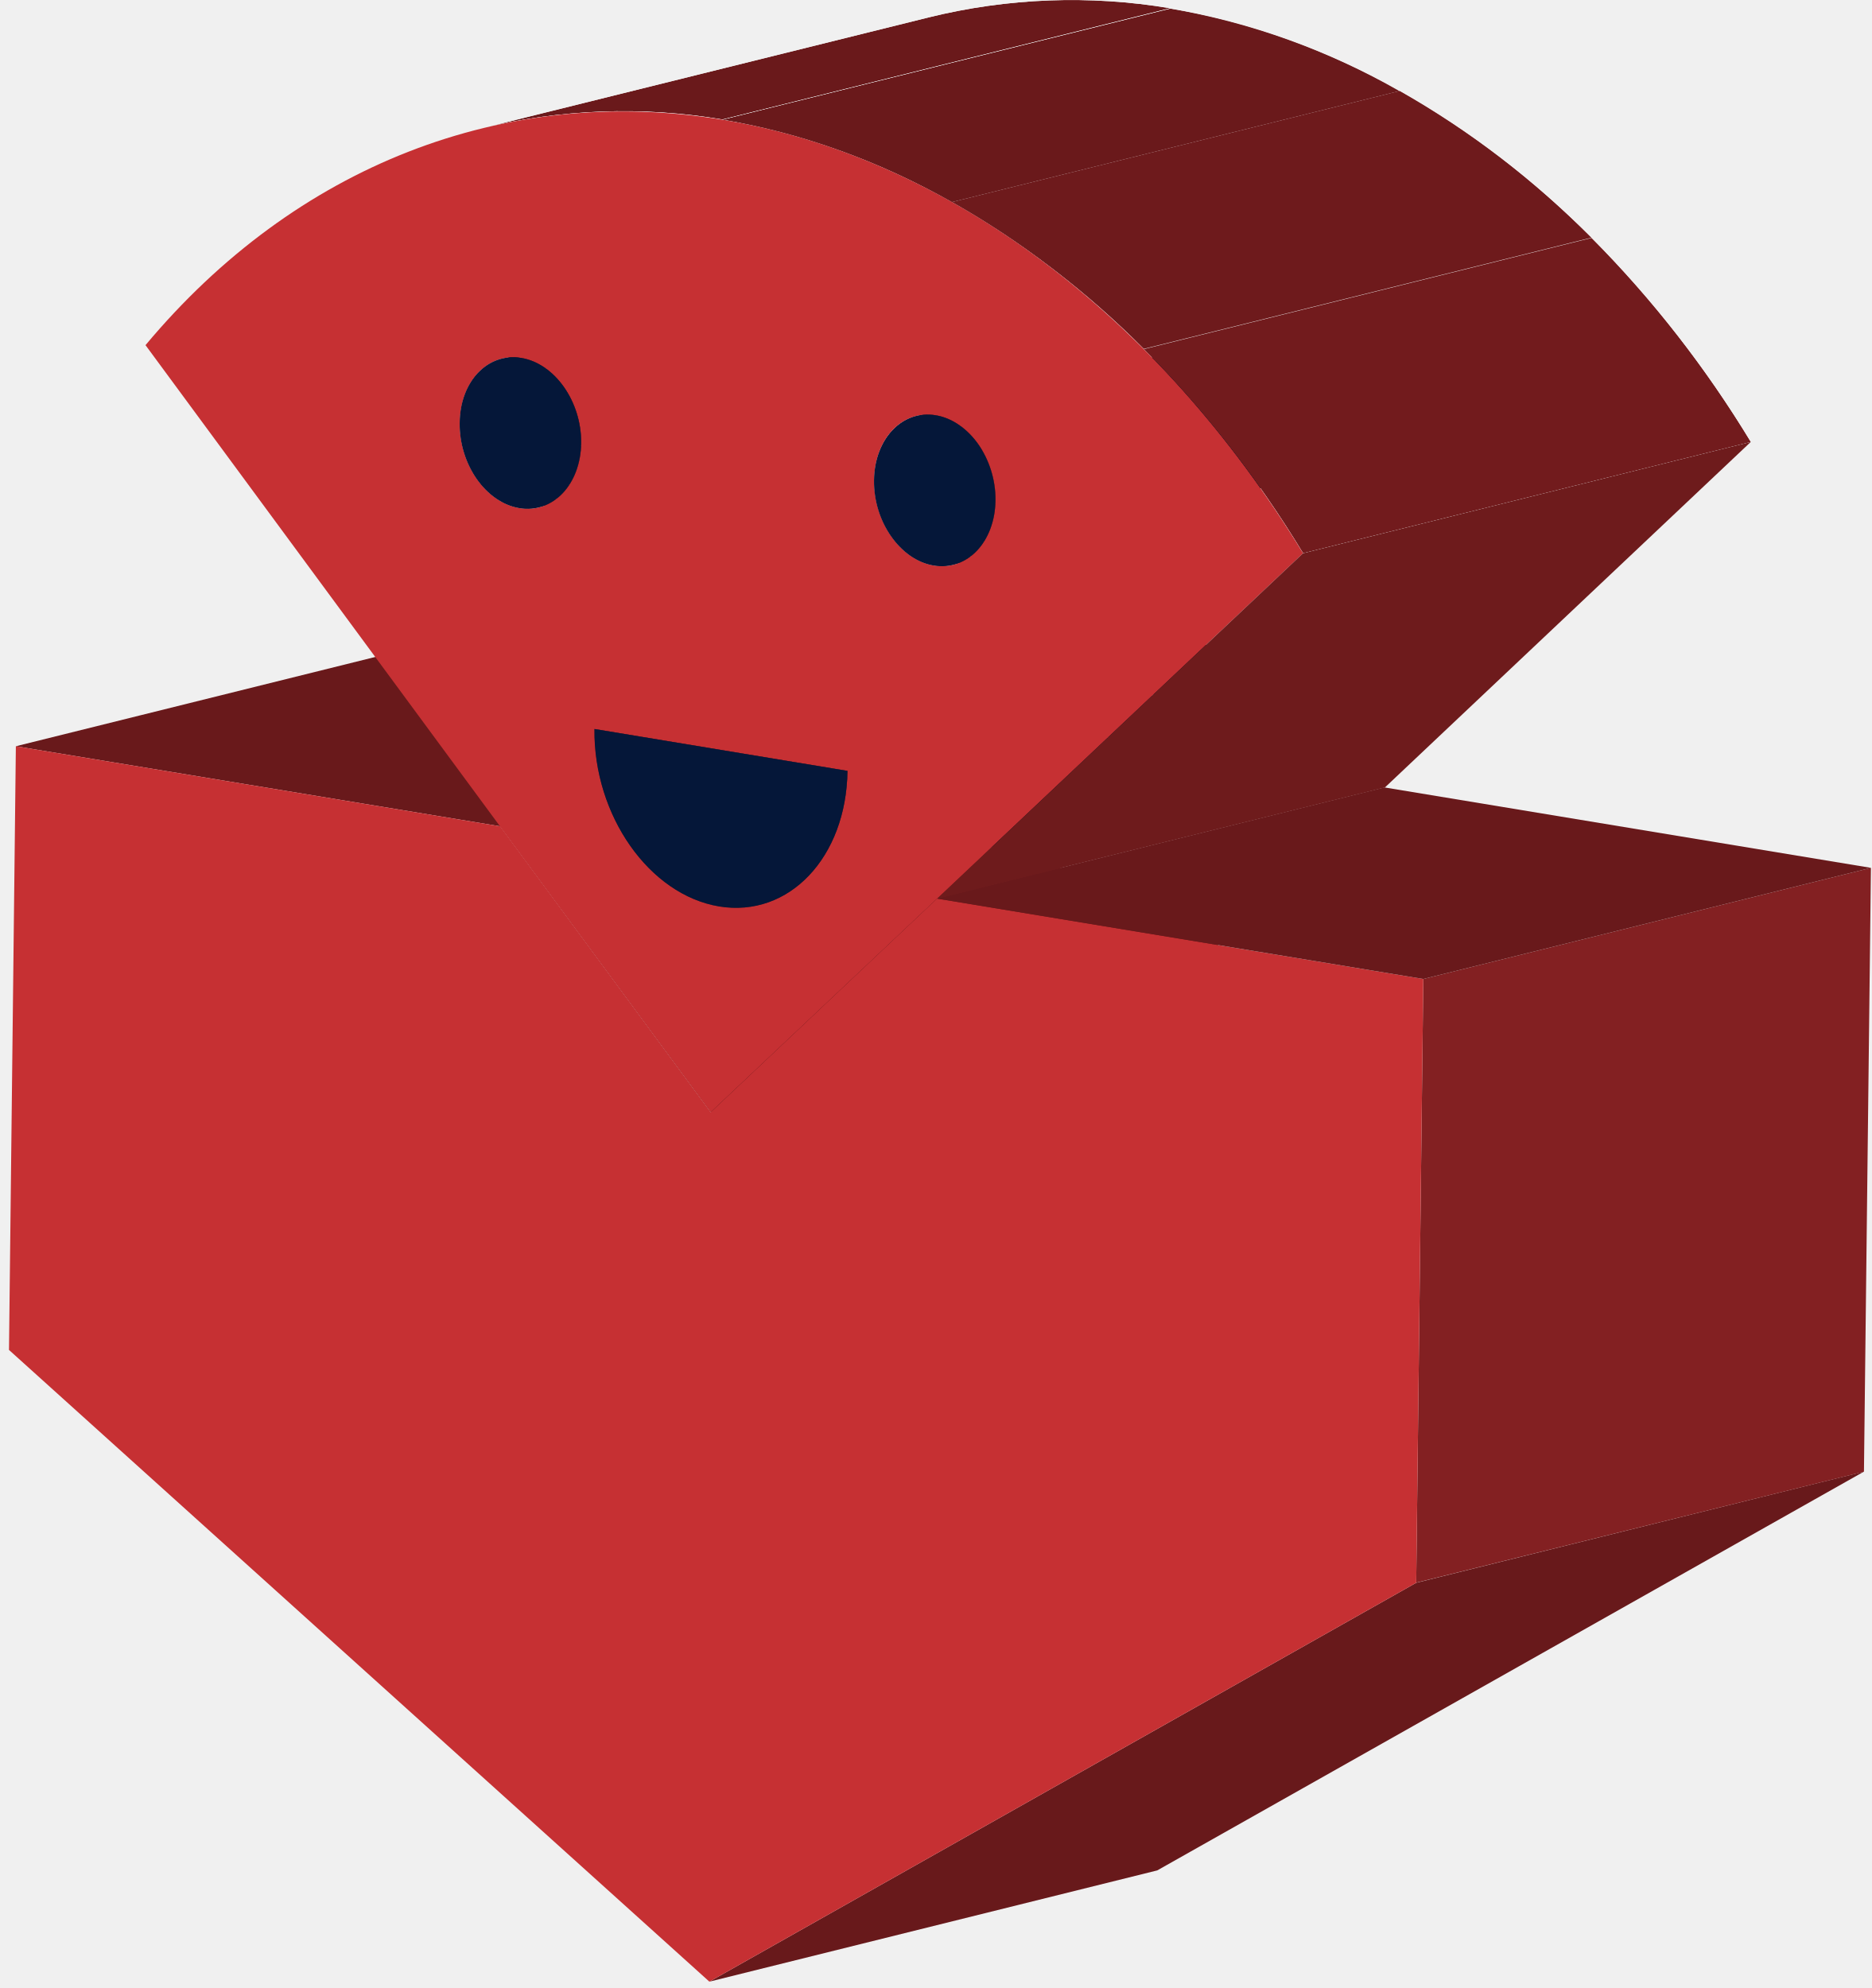
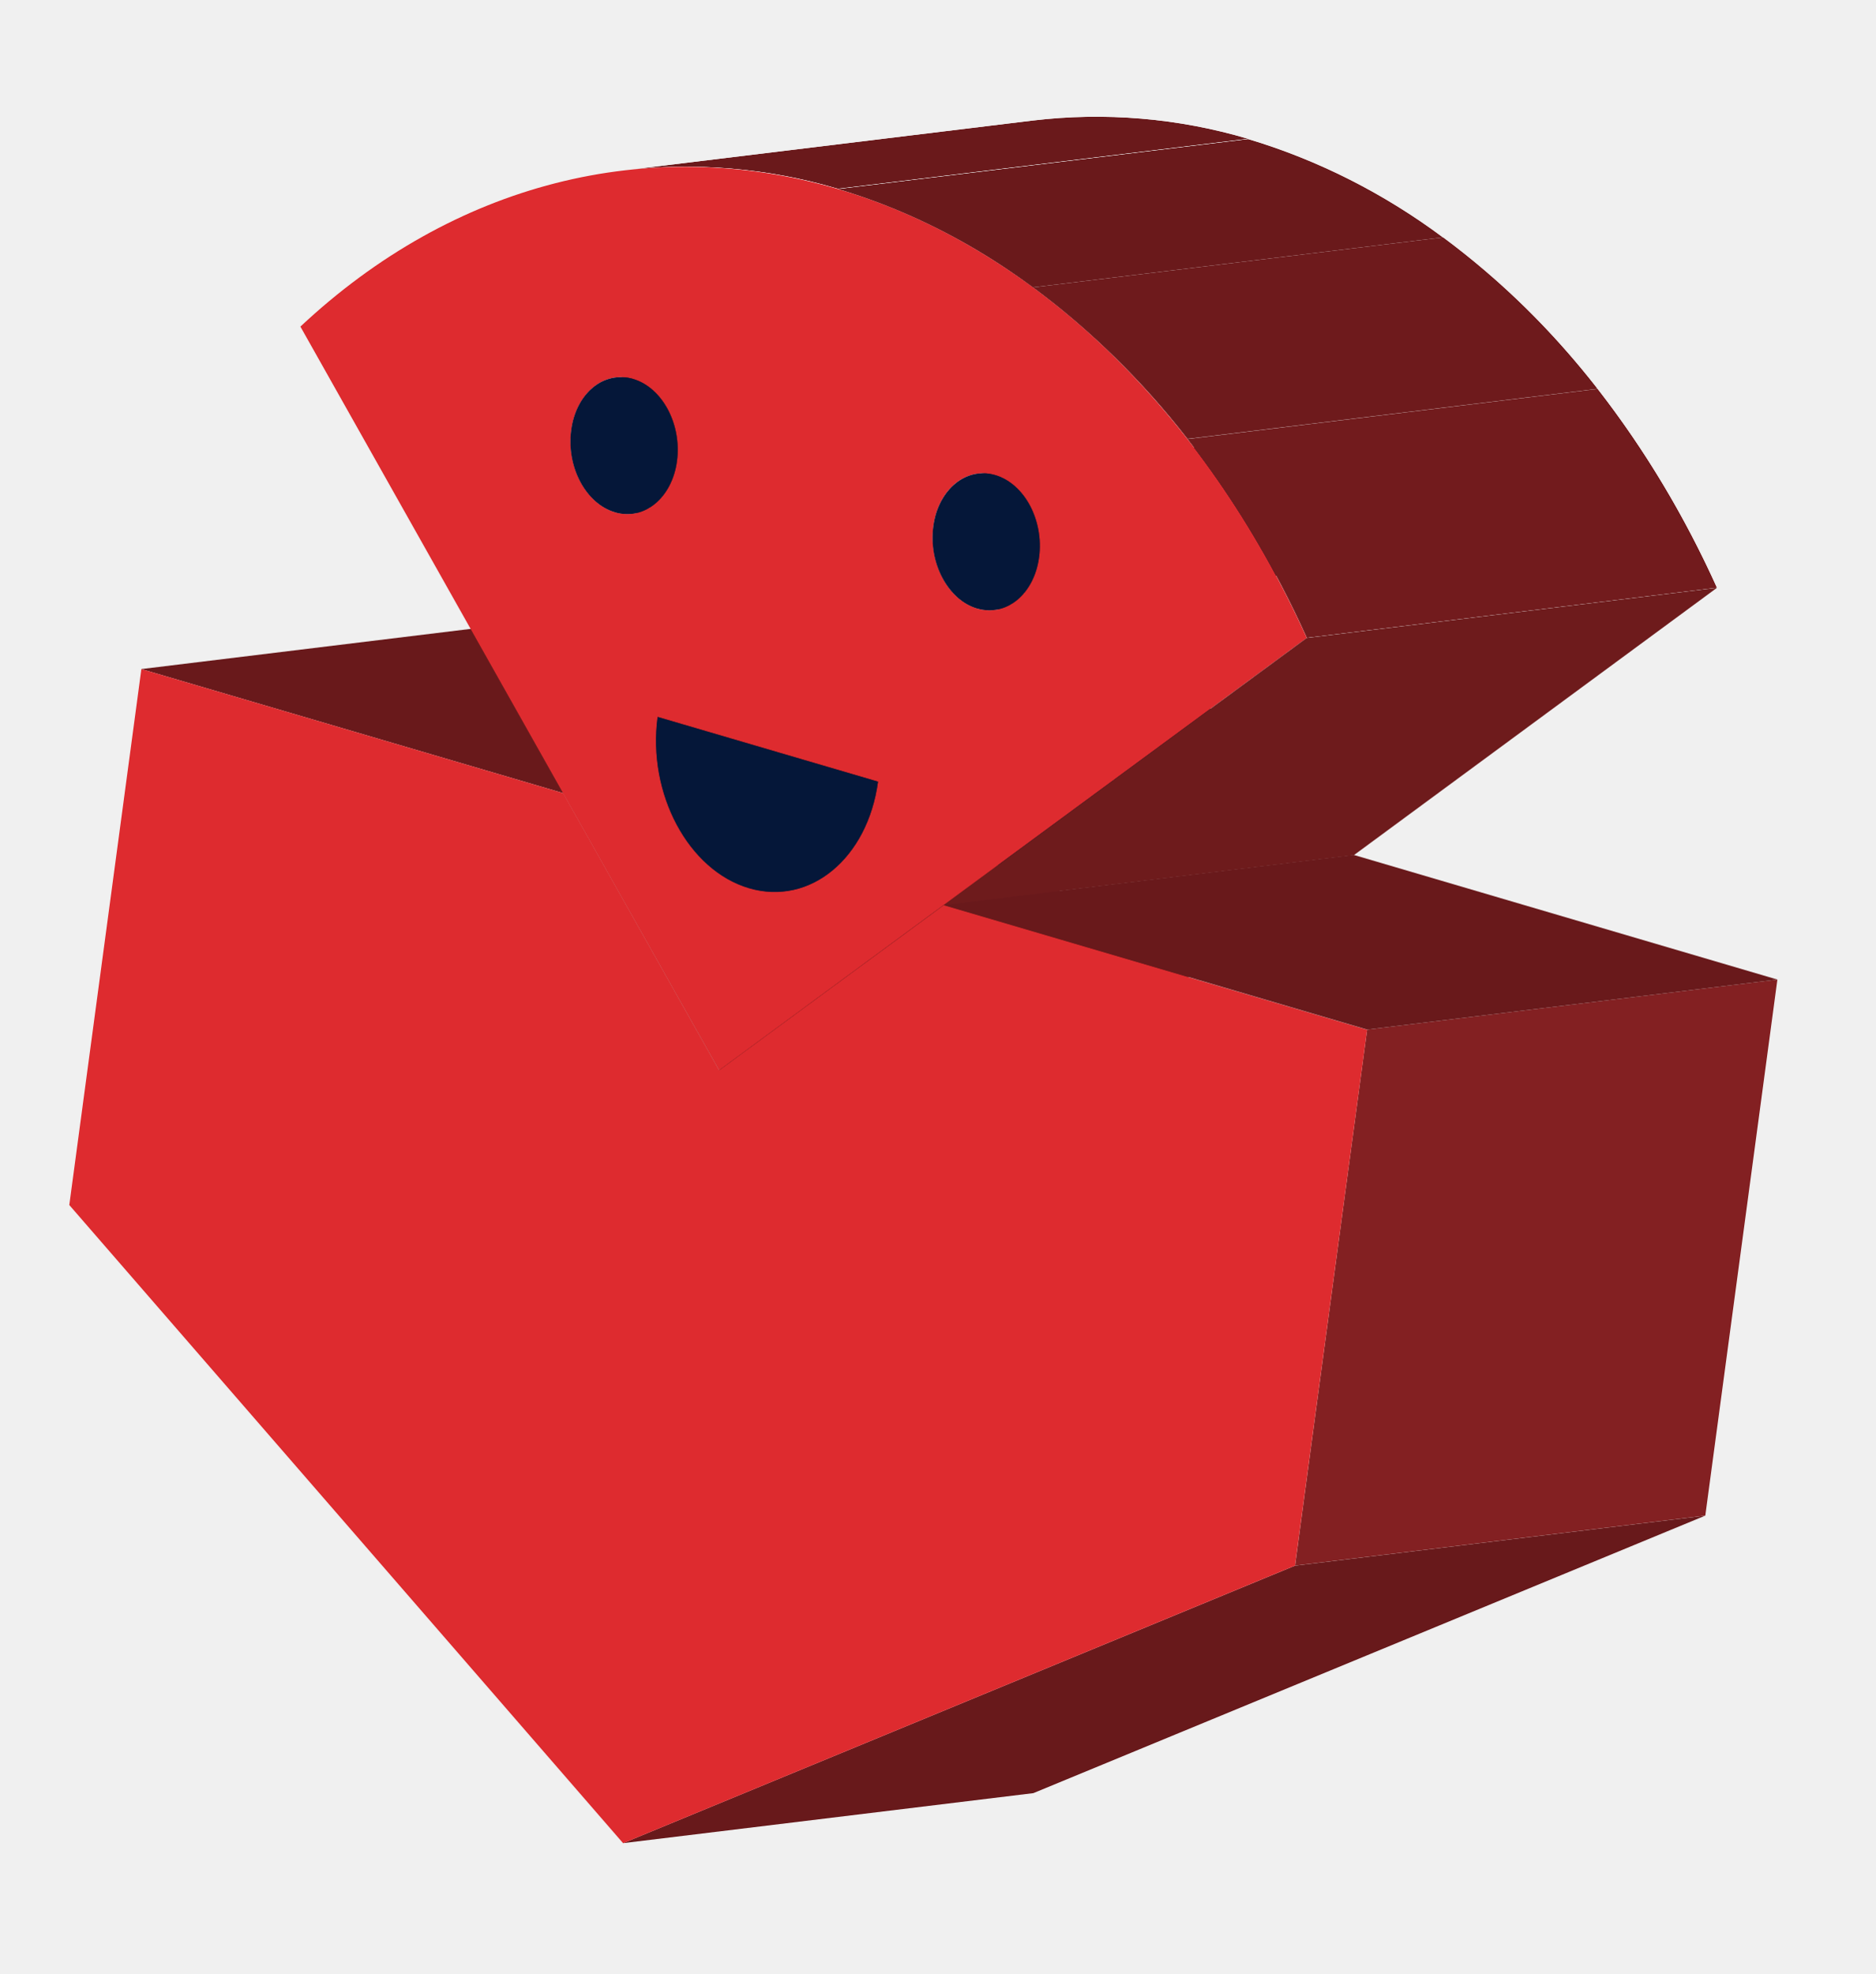
- <svg xmlns="http://www.w3.org/2000/svg" fill="none" viewBox="0 0 177 188">
-   <path fill="#69191B" d="m1.5 70.57 42.35-10.52 45.79 7.58L47.3 78.14 1.5 70.57Z" />
-   <mask id="a" width="45" height="12" x="49" y="37" maskUnits="userSpaceOnUse" style="mask-type:luminance">
-     <path fill="#fff" d="M91.47 37.53c.6.1 1.23.09 1.83-.06L50.95 47.98c-.6.15-1.22.18-1.83.07 12.71-3.15 29.28-10 42.35-10.52Z" />
+ <svg xmlns="http://www.w3.org/2000/svg" fill="none" viewBox="0 0 288 303">
+   <path fill="#69191B" d="m21.7 102.74 63.02-7.69 64.76 19.06-62.99 7.68-64.78-19.05Z" />
+   <mask id="a" width="67" height="9" x="94" y="70" maskUnits="userSpaceOnUse" style="mask-type:luminance">
+     <path fill="#fff" d="M157.46 70.99a6.3 6.3 0 0 0 2.65.23l-63 7.68c-.9.1-1.8.03-2.66-.23 18.9-2.3 44.05-9.24 63-7.68Z" />
  </mask>
  <g mask="url(#a)">
-     <path fill="#6A191B" d="m49.12 48.05 42.35-10.52c.6.1 1.23.09 1.83-.06L50.96 47.98c-.6.15-1.23.18-1.84.07Z" />
+     <path fill="#6A191B" d="m94.45 78.68 63-7.69a6.3 6.3 0 0 0 2.66.24l-63 7.67c-.89.11-1.8.04-2.66-.22Z" />
  </g>
-   <mask id="b" width="49" height="26" x="43" y="23" maskUnits="userSpaceOnUse" style="mask-type:luminance">
-     <path fill="#fff" d="M85.8 29.48c0 3.92 2.5 7.53 5.67 8.05L49.12 48.05c-3.16-.53-5.7-4.13-5.65-8.05 0-3.13 1.73-5.52 3.99-6.07L89.8 23.4c-2.28.55-3.95 2.94-4 6.07Z" />
+   <mask id="b" width="71" height="29" x="87" y="50" maskUnits="userSpaceOnUse" style="mask-type:luminance">
+     <path fill="#fff" d="M150.71 58.36c-.7 5.66 2.26 11.3 6.75 12.62l-63 7.69c-4.48-1.33-7.5-6.97-6.74-12.63.55-4.52 3.48-7.65 6.83-8.06l63-7.67c-3.4.38-6.22 3.54-6.84 8.05Z" />
  </mask>
  <g mask="url(#b)">
-     <path fill="#6A191B" d="M47.46 33.95 89.8 23.43a4.6 4.6 0 0 0-2.25 1.34L45.2 35.3a4.7 4.7 0 0 1 2.26-1.34Z" />
-     <path fill="#6E1A1C" d="m45.2 35.26 42.35-10.52c-.4.42-.73.9-.98 1.42L44.22 36.68c.26-.52.59-1 .98-1.42Z" />
-     <path fill="#721B1D" d="m44.22 36.68 42.35-10.52c-.29.59-.5 1.21-.62 1.86L43.61 38.53a7.4 7.4 0 0 1 .61-1.85Z" />
-     <path fill="#761C1E" d="m43.6 38.53 42.35-10.51a8.84 8.84 0 0 0 1.1 6.18L44.73 44.7a9.21 9.21 0 0 1-1.11-6.18Z" />
-     <path fill="#721B1D" d="M44.72 44.71 87.06 34.2c.34.59.76 1.13 1.24 1.62L45.96 46.33a7.72 7.72 0 0 1-1.24-1.62Z" />
-     <path fill="#6E1A1C" d="M45.96 46.33 88.3 35.82c.43.43.9.8 1.43 1.1L47.4 47.41c-.53-.29-1-.66-1.43-1.09Z" />
-     <path fill="#6A191B" d="M47.39 47.43 89.73 36.9c.54.3 1.13.52 1.74.62L49.12 48.05c-.6-.1-1.2-.31-1.73-.62Z" />
+     <path fill="#6A191B" d="m94.55 58 63-7.68c-1.29.16-2.5.7-3.49 1.54l-63 7.67c1-.83 2.2-1.37 3.49-1.54Z" />
+     <path fill="#6E1A1C" d="m91.07 59.48 63-7.67a8.47 8.47 0 0 0-1.67 1.87l-63 7.68a8.71 8.71 0 0 1 1.67-1.88Z" />
+     <path fill="#721B1D" d="m89.4 61.35 63-7.67c-.52.8-.93 1.66-1.21 2.57l-63 7.67c.28-.9.7-1.77 1.2-2.57Z" />
+     <path fill="#761C1E" d="m88.18 63.93 63-7.67a12.88 12.88 0 0 0 .5 9.12l-63 7.68a13.4 13.4 0 0 1-.5-9.13Z" />
+     <path fill="#721B1D" d="m88.69 73.05 62.99-7.67c.4.91.9 1.77 1.51 2.56l-63 7.67a11.22 11.22 0 0 1-1.5-2.56Z" />
+     <path fill="#6E1A1C" d="m90.2 75.61 63-7.67c.53.7 1.16 1.3 1.87 1.83l-63 7.67a9.6 9.6 0 0 1-1.88-1.83Z" />
+     <path fill="#6A191B" d="m92.06 77.44 63-7.68c.73.54 1.54.95 2.4 1.2l-63 7.69a7.67 7.67 0 0 1-2.4-1.2Z" />
  </g>
-   <mask id="c" width="45" height="11" x="47" y="23" maskUnits="userSpaceOnUse" style="mask-type:luminance">
-     <path fill="#fff" d="M47.46 33.95 89.8 23.43c.6-.15 1.22-.17 1.83-.07L49.3 33.9c-.61-.11-1.23-.09-1.83.06Z" />
+   <mask id="c" width="67" height="9" x="94" y="50" maskUnits="userSpaceOnUse" style="mask-type:luminance">
+     <path fill="#fff" d="m94.55 58 63-7.68c.9-.11 1.8-.04 2.66.22l-63 7.69a6.48 6.48 0 0 0-2.66-.24Z" />
  </mask>
  <g mask="url(#c)">
-     <path fill="#030C1E" d="M47.46 33.95 89.8 23.43c.6-.15 1.22-.17 1.83-.07L49.3 33.9c-.61-.11-1.23-.09-1.83.06Z" />
+     <path fill="#030C1E" d="m94.55 58 63-7.68c.9-.11 1.8-.04 2.66.22l-63 7.69a6.48 6.48 0 0 0-2.66-.24Z" />
  </g>
-   <path fill="#7E1E20" d="m47.3 78.14 42.34-10.51 19.92 27.03-42.35 10.52-19.9-27.04Z" />
-   <mask id="d" width="49" height="25" x="49" y="23" maskUnits="userSpaceOnUse" style="mask-type:luminance">
-     <path fill="#fff" d="M93.3 37.47 50.96 47.98c2.28-.56 3.95-2.95 3.99-6.07 0-3.91-2.5-7.52-5.66-8.04l42.34-10.53c3.18.53 5.7 4.14 5.66 8.06-.04 3.11-1.7 5.5-4 6.07Z" />
+   <path fill="#7E1E20" d="m86.49 121.77 63-7.68 23.96 42.57-63 7.67-23.96-42.56Z" />
+   <mask id="d" width="71" height="29" x="97" y="50" maskUnits="userSpaceOnUse" style="mask-type:luminance">
+     <path fill="#fff" d="m160.11 71.19-63 7.67c3.4-.4 6.24-3.55 6.84-8.05.7-5.66-2.26-11.3-6.74-12.62l63-7.69c4.49 1.33 7.5 6.98 6.75 12.63-.62 4.49-3.45 7.65-6.85 8.06Z" />
  </mask>
  <g mask="url(#d)">
-     <path fill="#030C1E" d="m49.29 33.85 42.34-10.52c.61.1 1.2.31 1.74.62L51.03 34.47a5.3 5.3 0 0 0-1.74-.62" />
-     <path fill="#030D1F" d="m51.03 34.47 42.34-10.52c.52.3 1 .66 1.43 1.1l-42.34 10.5c-.43-.42-.9-.78-1.43-1.08Z" />
-     <path fill="#030D20" d="M52.46 35.56 94.8 25.04c.48.49.9 1.03 1.25 1.63L53.7 37.19a8.33 8.33 0 0 0-1.24-1.63Z" />
-     <path fill="#030E22" d="m53.7 37.19 42.34-10.52a9.21 9.21 0 0 1 1.1 6.18L54.8 43.36a9.15 9.15 0 0 0-1.1-6.17Z" />
-     <path fill="#030D20" d="m54.8 43.36 42.35-10.51a7.4 7.4 0 0 1-.62 1.85L54.2 45.22c.3-.59.5-1.21.61-1.86Z" />
-     <path fill="#030D1F" d="M54.2 45.22 96.52 34.7c-.26.52-.59 1-.98 1.42L53.2 46.64c.4-.42.74-.9 1-1.42Z" />
-     <path fill="#030C1E" d="m53.2 46.64 42.35-10.52a4.6 4.6 0 0 1-2.25 1.35L50.96 47.98a4.57 4.57 0 0 0 2.24-1.34Z" />
+     <path fill="#030C1E" d="m97.2 58.18 63.01-7.68c.86.25 1.67.66 2.4 1.2l-63 7.68a7.72 7.72 0 0 0-2.4-1.2" />
+     <path fill="#030D1F" d="m99.61 59.38 63-7.68c.7.52 1.33 1.14 1.87 1.83l-63 7.68a9.9 9.9 0 0 0-1.87-1.83Z" />
+     <path fill="#030D20" d="m101.48 61.22 63-7.68c.6.79 1.12 1.65 1.51 2.56l-63 7.7c-.4-.92-.9-1.79-1.5-2.58Z" />
+     <path fill="#030E22" d="m102.99 63.77 63-7.69a13.4 13.4 0 0 1 .5 9.12l-63 7.68a13.3 13.3 0 0 0-.5-9.1Z" />
+     <path fill="#030D20" d="m103.48 72.89 63-7.68c-.28.9-.7 1.77-1.21 2.57l-63 7.68c.53-.8.94-1.66 1.21-2.57Z" />
+     <path fill="#030D1F" d="m102.28 75.47 62.99-7.68a8.7 8.7 0 0 1-1.67 1.88l-63 7.68a8.17 8.17 0 0 0 1.68-1.88Z" />
+     <path fill="#030C1E" d="m100.6 77.35 63-7.68a6.68 6.68 0 0 1-3.5 1.54L97.13 78.9c1.28-.16 2.5-.7 3.48-1.54Z" />
  </g>
-   <mask id="e" width="55" height="28" x="56" y="58" maskUnits="userSpaceOnUse" style="mask-type:luminance">
-     <path fill="#fff" d="M110.34 75.2c-7.46 1.82-33.42 8.27-42.34 10.52a13.2 13.2 0 0 1-8.4-5.73 19.02 19.02 0 0 1-3.39-11.05l42.34-10.51c-.09 8.16 5.2 15.68 11.79 16.77Z" />
+   <mask id="e" width="79" height="35" x="100" y="102" maskUnits="userSpaceOnUse" style="mask-type:luminance">
+     <path fill="#fff" d="M178.03 128.7c-11.1 1.3-49.71 6.01-62.99 7.67a19.22 19.22 0 0 1-11.12-9.76 27.67 27.67 0 0 1-2.93-16.55l63-7.67c-1.58 11.77 4.71 23.56 14.04 26.3Z" />
  </mask>
  <g mask="url(#e)">
-     <path fill="#761C1E" d="m56.21 68.94 42.34-10.51c-.03 3.45.87 6.84 2.6 9.82L58.81 78.77a19.07 19.07 0 0 1-2.6-9.83Z" />
-     <path fill="#721B1D" d="m58.81 78.77 42.34-10.52c.72 1.23 1.6 2.37 2.6 3.38L61.41 82.15a16.8 16.8 0 0 1-2.6-3.38Z" />
-     <path fill="#6E1A1C" d="m61.4 82.15 42.34-10.52c.9.89 1.9 1.65 2.98 2.28L64.38 84.43c-1.1-.62-2.1-1.4-2.97-2.28Z" />
-     <path fill="#6A191B" d="m64.38 84.43 42.34-10.52c1.13.63 2.35 1.07 3.62 1.3L68 85.7c-1.27-.2-2.5-.65-3.62-1.28Z" />
+     <path fill="#761C1E" d="m101 110.06 62.99-7.68a27.9 27.9 0 0 0 2 14.64l-62.98 7.68a27.74 27.74 0 0 1-2.02-14.64Z" />
+     <path fill="#721B1D" d="m103 124.7 63-7.67c.82 1.9 1.88 3.7 3.16 5.34l-63 7.68a24.44 24.44 0 0 1-3.15-5.34Z" />
+     <path fill="#6E1A1C" d="m106.15 130.06 63-7.68a20.85 20.85 0 0 0 3.9 3.82l-63.01 7.68a19.96 19.96 0 0 1-3.9-3.82Z" />
+     <path fill="#6A191B" d="m110.04 133.86 63-7.67c1.51 1.11 3.2 1.96 5 2.5l-63 7.68c-1.8-.54-3.5-1.38-5-2.5Z" />
  </g>
-   <mask id="f" width="47" height="11" x="68" y="75" maskUnits="userSpaceOnUse" style="mask-type:luminance">
-     <path fill="#fff" d="M110.34 75.2c1.27.22 2.57.17 3.81-.14L71.82 85.6c-1.25.3-2.55.35-3.82.13 12.7-3.16 29.27-10 42.34-10.52Z" />
+   <mask id="f" width="69" height="10" x="115" y="128" maskUnits="userSpaceOnUse" style="mask-type:luminance">
+     <path fill="#fff" d="M178.02 128.75c1.8.53 3.68.7 5.53.47l-62.99 7.7c-1.86.21-3.74.05-5.53-.5 18.9-2.3 44.03-9.24 63-7.67Z" />
  </mask>
  <g mask="url(#f)">
-     <path fill="#6A191B" d="m68 85.72 42.34-10.52c1.27.22 2.57.17 3.81-.14L71.82 85.6c-1.25.3-2.55.35-3.82.13Z" />
+     <path fill="#6A191B" d="m115.03 136.43 63-7.68c1.78.54 3.67.7 5.52.47l-62.99 7.7c-1.86.21-3.74.05-5.53-.5Z" />
  </g>
-   <path fill="#030C1E" d="m56.21 68.94 42.34-10.51 23.93 3.95L80.13 72.9 56.2 68.94Z" />
-   <mask id="g" width="52" height="24" x="71" y="62" maskUnits="userSpaceOnUse" style="mask-type:luminance">
-     <path fill="#fff" d="M114.15 75.06 71.82 85.6c4.76-1.19 8.24-6.17 8.3-12.7l42.36-10.5c-.08 6.52-3.56 11.5-8.33 12.67Z" />
+   <path fill="#030C1E" d="m100.99 110.08 62.99-7.68 33.84 9.95-63 7.69-33.83-9.96Z" />
+   <mask id="g" width="78" height="25" x="120" y="112" maskUnits="userSpaceOnUse" style="mask-type:luminance">
+     <path fill="#fff" d="m183.56 129.16-63 7.7c7.09-.88 13-7.44 14.26-16.85l63-7.68c-1.27 9.41-7.17 15.98-14.26 16.83Z" />
  </mask>
  <g mask="url(#g)">
-     <path fill="#030E22" d="m80.14 72.9 42.34-10.52c0 1.02-.1 2.05-.29 3.05L79.84 75.95c.2-1 .3-2.03.3-3.05Z" />
-     <path fill="#030D20" d="m79.83 75.95 42.35-10.52a14.94 14.94 0 0 1-1.28 3.87L78.56 79.8c.6-1.22 1.02-2.52 1.27-3.86Z" />
-     <path fill="#030D1F" d="M78.56 79.81 120.9 69.3a12 12 0 0 1-2.05 2.96L76.51 82.8a12.5 12.5 0 0 0 2.05-2.98Z" />
-     <path fill="#030C1E" d="m76.5 82.79 42.35-10.53a9.64 9.64 0 0 1-4.7 2.8L71.82 85.6a9.72 9.72 0 0 0 4.69-2.8Z" />
+     <path fill="#030E22" d="m134.83 120 63-7.67c-.19 1.48-.5 2.93-.96 4.35l-63 7.68c.45-1.42.77-2.88.96-4.36Z" />
+     <path fill="#030D20" d="m133.86 124.34 63-7.67c-.6 1.89-1.45 3.7-2.54 5.35l-62.99 7.68a22.17 22.17 0 0 0 2.53-5.36Z" />
+     <path fill="#030D1F" d="m131.33 129.72 63-7.68a17.46 17.46 0 0 1-3.49 3.91l-63 7.7a18.18 18.18 0 0 0 3.49-3.94Z" />
+     <path fill="#030C1E" d="m127.84 133.63 63-7.69a14.03 14.03 0 0 1-7.28 3.21l-62.99 7.7c2.68-.36 5.2-1.48 7.27-3.22Z" />
  </g>
-   <mask id="h" width="66" height="13" x="45" y="0" maskUnits="userSpaceOnUse" style="mask-type:luminance">
-     <path fill="#fff" d="M45.46 12.16 87.8 1.65a56.3 56.3 0 0 1 22.85-.87L68.31 11.3a56.25 56.25 0 0 0-22.85.86Z" />
+   <mask id="h" width="97" height="12" x="95" y="17" maskUnits="userSpaceOnUse" style="mask-type:luminance">
+     <path fill="#fff" d="m95.53 26.2 63-7.69a81.89 81.89 0 0 1 33.14 2.8l-63 7.68a81.83 81.83 0 0 0-33.14-2.8Z" />
  </mask>
  <g mask="url(#h)">
-     <path fill="#6A191B" d="M45.46 12.16 87.8 1.65a56.3 56.3 0 0 1 22.85-.87L68.31 11.3a56.25 56.25 0 0 0-22.85.86Z" />
+     <path fill="#6A191B" d="m95.53 26.2 63-7.68a81.89 81.89 0 0 1 33.14 2.8l-63 7.67a81.83 81.83 0 0 0-33.14-2.8Z" />
  </g>
-   <mask id="i" width="45" height="12" x="86" y="42" maskUnits="userSpaceOnUse" style="mask-type:luminance">
-     <path fill="#fff" d="M128.42 42.03a5.4 5.4 0 0 0 2.23.92L88.3 53.48a5.58 5.58 0 0 1-2.22-.93l42.34-10.52Z" />
+   <mask id="i" width="67" height="10" x="147" y="84" maskUnits="userSpaceOnUse" style="mask-type:luminance">
+     <path fill="#fff" d="M210.01 84.02c.88.8 1.92 1.4 3.05 1.74l-63 7.69A8.12 8.12 0 0 1 147 91.7l63-7.69Z" />
  </mask>
  <g mask="url(#i)">
-     <path fill="#6E1A1C" d="m85.14 51.76 42.35-10.51c.42.42.9.8 1.43 1.09L86.57 52.85c-.52-.3-1-.66-1.43-1.09Z" />
-     <path fill="#6A191B" d="m86.57 52.85 42.35-10.51c.53.3 1.12.51 1.73.61L88.3 53.48c-.6-.1-1.2-.32-1.73-.63Z" />
+     <path fill="#6E1A1C" d="m145.8 90.42 63-7.67a9.6 9.6 0 0 0 1.87 1.83l-63 7.67a9.94 9.94 0 0 1-1.88-1.83Z" />
+     <path fill="#6A191B" d="m147.66 92.26 63-7.67c.73.53 1.54.94 2.4 1.2l-63 7.68a7.66 7.66 0 0 1-2.4-1.2Z" />
  </g>
-   <mask id="j" width="45" height="12" x="88" y="42" maskUnits="userSpaceOnUse" style="mask-type:luminance">
-     <path fill="#fff" d="M130.65 42.95c.6.1 1.23.09 1.83-.06L90.13 53.41c-.6.15-1.22.17-1.83.07 12.71-3.16 29.27-10 42.35-10.53Z" />
+   <mask id="j" width="66" height="9" x="150" y="85" maskUnits="userSpaceOnUse" style="mask-type:luminance">
+     <path fill="#fff" d="M213.07 85.75a6.7 6.7 0 0 0 2.65.23l-63 7.68c-.9.11-1.8.03-2.66-.22 18.91-2.3 44.03-9.25 63-7.7Z" />
  </mask>
  <g mask="url(#j)">
-     <path fill="#6A191B" d="m88.3 53.48 42.35-10.53c.6.1 1.23.09 1.83-.06L90.13 53.41c-.6.15-1.22.17-1.83.07Z" />
+     <path fill="#6A191B" d="m150.06 93.44 63-7.69a6.7 6.7 0 0 0 2.66.24l-63 7.67c-.9.11-1.8.04-2.66-.22Z" />
  </g>
-   <mask id="k" width="48" height="25" x="82" y="28" maskUnits="userSpaceOnUse" style="mask-type:luminance">
-     <path fill="#fff" d="M124.99 34.9a8.67 8.67 0 0 0 3.47 7.13L86.1 52.55a8.67 8.67 0 0 1-3.42-7.13c0-3.13 1.73-5.53 3.98-6.07l42.35-10.52c-2.32.55-4 2.93-4.03 6.07Z" />
+   <mask id="k" width="71" height="27" x="143" y="65" maskUnits="userSpaceOnUse" style="mask-type:luminance">
+     <path fill="#fff" d="M206.32 73.12a12.6 12.6 0 0 0 3.74 10.9l-63 7.7a12.6 12.6 0 0 1-3.68-10.92c.55-4.52 3.48-7.66 6.83-8.05l63-7.68c-3.45.38-6.28 3.52-6.89 8.05Z" />
  </mask>
  <g mask="url(#k)">
-     <path fill="#6A191B" d="m86.64 39.33 42.35-10.52a4.6 4.6 0 0 0-2.26 1.35L84.4 40.67a4.7 4.7 0 0 1 2.25-1.34Z" />
-     <path fill="#6E1A1C" d="m84.39 40.67 42.34-10.51c-.4.42-.73.9-.98 1.42L83.4 42.1c.25-.52.58-1 .98-1.43Z" />
-     <path fill="#721B1D" d="m83.4 42.1 42.34-10.52c-.28.59-.49 1.21-.6 1.86L82.79 43.95a7.4 7.4 0 0 1 .62-1.85Z" />
-     <path fill="#761C1E" d="m82.8 43.95 42.34-10.51a9.22 9.22 0 0 0 1.1 6.18L83.9 50.14a9.16 9.16 0 0 1-1.1-6.19Z" />
-     <path fill="#721B1D" d="m83.9 50.14 42.34-10.52c.35.59.77 1.14 1.25 1.63L85.14 51.76a8.27 8.27 0 0 1-1.24-1.62Z" />
-     <path fill="#6E1A1C" d="m85.14 51.76 42.35-10.51c.42.42.9.8 1.43 1.09L86.57 52.85c-.52-.3-1-.66-1.43-1.09Z" />
+     <path fill="#6A191B" d="m150.16 72.73 63-7.67c-1.28.16-2.5.7-3.48 1.54l-63 7.67c.98-.83 2.2-1.36 3.48-1.54Z" />
+     <path fill="#6E1A1C" d="m146.67 74.27 63-7.67a8.5 8.5 0 0 0-1.67 1.87l-63 7.68a8.7 8.7 0 0 1 1.67-1.88Z" />
+     <path fill="#721B1D" d="m145 76.14 63-7.68c-.53.8-.93 1.67-1.2 2.58l-63.01 7.67c.29-.9.7-1.77 1.22-2.57Z" />
+     <path fill="#761C1E" d="m143.79 78.72 63-7.67a13.41 13.41 0 0 0 .5 9.12l-63 7.69a13.33 13.33 0 0 1-.5-9.14Z" />
+     <path fill="#721B1D" d="m144.3 87.87 62.98-7.7c.4.92.9 1.79 1.52 2.58l-63 7.68a12 12 0 0 1-1.5-2.56Z" />
+     <path fill="#6E1A1C" d="m145.8 90.42 63-7.67a9.6 9.6 0 0 0 1.87 1.83l-63 7.67a9.94 9.94 0 0 1-1.88-1.83Z" />
  </g>
-   <mask id="l" width="45" height="12" x="86" y="28" maskUnits="userSpaceOnUse" style="mask-type:luminance">
-     <path fill="#fff" d="m86.64 39.33 42.35-10.52c.6-.14 1.22-.17 1.82-.06L88.47 39.27c-.6-.1-1.23-.09-1.83.06Z" />
+   <mask id="l" width="66" height="9" x="150" y="64" maskUnits="userSpaceOnUse" style="mask-type:luminance">
+     <path fill="#fff" d="m150.16 72.72 63-7.68c.9-.1 1.8-.03 2.66.23l-63 7.68a6.48 6.48 0 0 0-2.66-.23Z" />
  </mask>
  <g mask="url(#l)">
-     <path fill="#030C1E" d="m86.64 39.33 42.35-10.52c.6-.14 1.22-.17 1.82-.06L88.47 39.27c-.6-.1-1.23-.09-1.83.06Z" />
+     <path fill="#030C1E" d="m150.16 72.72 63-7.68c.9-.11 1.8-.03 2.66.22l-63 7.7a6.48 6.48 0 0 0-2.66-.24Z" />
  </g>
-   <mask id="m" width="49" height="26" x="88" y="28" maskUnits="userSpaceOnUse" style="mask-type:luminance">
-     <path fill="#fff" d="M132.48 42.9 90.13 53.4c2.3-.56 3.96-2.95 4-6.06 0-3.92-2.49-7.52-5.66-8.04l42.34-10.53c3.17.53 5.7 4.13 5.66 8.05-.04 3.1-1.72 5.5-3.99 6.07Z" />
+   <mask id="m" width="71" height="29" x="152" y="65" maskUnits="userSpaceOnUse" style="mask-type:luminance">
+     <path fill="#fff" d="m215.72 86-63 7.68c3.4-.4 6.24-3.56 6.84-8.05.7-5.66-2.26-11.3-6.75-12.62l63-7.69c4.48 1.33 7.5 6.97 6.74 12.63-.6 4.48-3.45 7.63-6.84 8.06Z" />
  </mask>
  <g mask="url(#m)">
-     <path fill="#030C1E" d="m88.47 39.27 42.34-10.52c.62.1 1.2.31 1.74.62L90.2 39.89a5.3 5.3 0 0 0-1.73-.62" />
-     <path fill="#030D1F" d="m90.21 39.88 42.34-10.51c.52.3 1 .66 1.43 1.1l-42.35 10.5c-.42-.42-.9-.79-1.42-1.09Z" />
-     <path fill="#030D20" d="m91.63 40.98 42.35-10.52c.48.49.9 1.03 1.25 1.62L92.88 42.62a8.04 8.04 0 0 0-1.25-1.63" />
-     <path fill="#030E22" d="m92.88 42.62 42.35-10.53a9.12 9.12 0 0 1 1.1 6.18L94 48.77a8.83 8.83 0 0 0-1.1-6.16" />
-     <path fill="#030D20" d="m94 48.78 42.35-10.52a7.19 7.19 0 0 1-.61 1.86L93.4 50.63c.29-.58.5-1.2.6-1.85Z" />
-     <path fill="#030D1F" d="m93.38 50.63 42.33-10.51c-.25.52-.59 1-.99 1.43L92.4 52.06c.4-.42.73-.9.99-1.43Z" />
-     <path fill="#030C1E" d="m92.39 52.06 42.33-10.51a4.7 4.7 0 0 1-2.24 1.34L90.13 53.41a4.6 4.6 0 0 0 2.26-1.35Z" />
+     <path fill="#030C1E" d="m152.82 72.96 63-7.7c.86.27 1.67.67 2.4 1.21l-63 7.68a7.71 7.71 0 0 0-2.4-1.2" />
+     <path fill="#030D1F" d="m155.22 74.15 63-7.68a9.6 9.6 0 0 1 1.87 1.83l-63 7.68a9.52 9.52 0 0 0-1.87-1.83Z" />
+     <path fill="#030D20" d="m157.08 75.99 63-7.68c.62.79 1.13 1.65 1.52 2.56l-63 7.7c-.4-.91-.9-1.78-1.52-2.57" />
+     <path fill="#030E22" d="m158.6 78.56 63-7.69a13.26 13.26 0 0 1 .5 9.12l-62.97 7.67a12.88 12.88 0 0 0-.5-9.1" />
+     <path fill="#030D20" d="m159.13 87.66 63-7.67c-.28.9-.7 1.77-1.21 2.56l-63 7.68c.52-.8.93-1.66 1.2-2.57Z" />
+     <path fill="#030D1F" d="m157.89 90.24 62.99-7.68a8.45 8.45 0 0 1-1.68 1.9l-63 7.67a8.58 8.58 0 0 0 1.69-1.89Z" />
+     <path fill="#030C1E" d="m156.2 92.14 63-7.68c-1 .83-2.2 1.37-3.48 1.54l-63 7.68c1.28-.16 2.5-.7 3.48-1.54Z" />
  </g>
-   <path fill="#C63033" d="M68.3 11.32c21.16 3.47 41.18 18.45 54.92 41l-34.6 32.66-21.4 20.2-19.94-27.04-33.52-45.5c14.18-16.98 33.97-24.7 54.55-21.32Zm-.3 74.4c6.6 1.09 12.03-4.65 12.14-12.82l-23.92-3.96c-.1 8.18 5.2 15.69 11.79 16.78m20.3-32.24c3.18.52 5.78-2.24 5.83-6.17.04-3.92-2.49-7.52-5.66-8.04-3.18-.52-5.78 2.23-5.82 6.15-.04 3.91 2.49 7.53 5.65 8.06Zm-39.18-5.43c3.17.52 5.78-2.23 5.83-6.15.04-3.93-2.5-7.53-5.67-8.05-3.17-.52-5.77 2.23-5.81 6.15-.05 3.92 2.49 7.52 5.65 8.05Z" />
-   <path fill="#051739" d="M49.29 33.85c3.17.52 5.7 4.13 5.66 8.05-.05 3.91-2.66 6.67-5.83 6.15-3.17-.52-5.7-4.13-5.65-8.05.04-3.93 2.65-6.68 5.82-6.15ZM80.14 72.9c-.1 8.17-5.52 13.91-12.14 12.82-6.61-1.1-11.88-8.6-11.79-16.78l23.93 3.96Z" />
-   <path fill="#6E1B1C" d="m88.62 84.98 42.33-10.51-21.39 20.2-42.35 10.5 21.4-20.19Z" />
-   <path fill="#051739" d="M88.47 39.27c3.17.52 5.7 4.13 5.66 8.04-.04 3.92-2.65 6.69-5.83 6.17-3.17-.52-5.7-4.15-5.65-8.06.05-3.92 2.69-6.68 5.82-6.15Z" />
-   <path fill="#68191B" d="m133.92 149.68 42.35-10.52-66.84 37.72-42.35 10.52 66.84-37.72Z" />
-   <path fill="#6E1B1C" d="m123.21 52.32 42.35-10.53-34.6 32.68-42.34 10.51 34.6-32.66Z" />
-   <mask id="n" width="98" height="53" x="68" y="0" maskUnits="userSpaceOnUse" style="mask-type:luminance">
-     <path fill="#fff" d="M68.3 11.32 110.66.81c21.15 3.46 41.17 18.43 54.91 40.98l-42.34 10.53c-13.74-22.55-33.76-37.5-54.91-41Z" />
+   <path fill="#DE2B2F" d="M128.66 29.02c29.92 8.76 56.18 33.94 72.02 68.93l-55.75 41.02-34.47 25.37-24-42.57-40.33-71.62c23.49-22.02 53.43-29.65 82.53-21.13Zm-13.62 107.36c9.34 2.75 18.2-4.57 19.8-16.36L101 110.08c-1.59 11.78 4.73 23.56 14.05 26.3m35.02-42.94c4.5 1.3 8.75-2.2 9.5-7.87.77-5.66-2.25-11.3-6.74-12.62-4.49-1.31-8.73 2.2-9.49 7.84-.75 5.65 2.26 11.32 6.73 12.65Zm-55.6-14.78c4.48 1.3 8.74-2.2 9.5-7.86.75-5.66-2.26-11.3-6.75-12.62-4.49-1.31-8.73 2.2-9.49 7.85-.76 5.65 2.26 11.3 6.73 12.63Z" />
+   <path fill="#051739" d="M97.2 58.19c4.5 1.31 7.5 6.97 6.75 12.62-.76 5.65-5.01 9.17-9.5 7.85-4.49-1.31-7.5-6.97-6.73-12.63.76-5.66 5.01-9.16 9.48-7.84ZM134.83 120.04c-1.59 11.78-10.44 19.1-19.8 16.36-9.35-2.75-15.63-14.52-14.05-26.3l33.85 9.94Z" />
+   <path fill="#6E1B1C" d="m144.93 138.97 63-7.68-34.48 25.37-63 7.68 34.48-25.37Z" />
+   <path fill="#051739" d="M152.82 72.95c4.49 1.31 7.5 6.97 6.75 12.62-.76 5.65-5.02 9.18-9.5 7.87-4.5-1.32-7.51-7-6.74-12.65.77-5.64 5.06-9.16 9.49-7.84Z" />
+   <path fill="#68191B" d="m198.87 240.42 63-7.68-103.18 42.61-63 7.68 103.18-42.61Z" />
+   <path fill="#6E1B1C" d="m200.67 97.96 63-7.7-55.75 41.05-63 7.68 55.75-41.03Z" />
+   <mask id="n" width="136" height="77" x="128" y="21" maskUnits="userSpaceOnUse" style="mask-type:luminance">
+     <path fill="#fff" d="m128.66 29.02 63-7.67c29.93 8.75 56.17 33.91 72.01 68.9l-62.99 7.7c-15.84-35-42.1-60.12-72.02-68.93Z" />
  </mask>
  <g mask="url(#n)">
-     <path fill="#6A191B" d="M68.3 11.32 110.66.81a66.38 66.38 0 0 1 21.67 7.8L89.98 19.12a66.3 66.3 0 0 0-21.67-7.8Z" />
-     <path fill="#6E1A1C" d="M90.01 19.11 132.36 8.6a84.24 84.24 0 0 1 18.14 13.87l-42.34 10.52A83.84 83.84 0 0 0 90 19.12" />
-     <path fill="#721B1D" d="M108.16 33.02 150.5 22.5a102.94 102.94 0 0 1 15.06 19.3l-42.34 10.52c-4.24-7.01-9.3-13.49-15.06-19.3Z" />
+     <path fill="#6A191B" d="m128.66 29.02 63-7.67a96.56 96.56 0 0 1 29.9 15.1l-63 7.68a96.46 96.46 0 0 0-29.9-15.1Z" />
+     <path fill="#6E1A1C" d="m158.61 44.13 63-7.68a122.59 122.59 0 0 1 23.74 23.25l-63 7.69a121.96 121.96 0 0 0-23.74-23.25" />
+     <path fill="#721B1D" d="m182.35 67.42 63-7.7a149.76 149.76 0 0 1 18.33 30.54l-63 7.69a150.3 150.3 0 0 0-18.33-30.53Z" />
  </g>
-   <path fill="#832022" d="m134.59 92.58 42.33-10.51-.66 57.1-42.34 10.5.67-57.09Z" />
-   <path fill="#C63033" d="m134.59 92.58-.67 57.1-66.84 37.72L.85 127.66l.65-57.09 45.8 7.57 19.91 27.04 21.4-20.2 45.98 7.6Z" />
-   <path fill="#69191B" d="m88.62 84.98 42.33-10.51 45.97 7.6-42.33 10.51-45.97-7.6Z" />
+   <path fill="#832022" d="m209.95 158.1 63-7.68-11.07 82.31-63 7.68 11.07-82.31Z" />
+   <path fill="#DE2B2F" d="m209.95 158.11-11.08 82.31-103.18 42.62-85.05-98 11.07-82.3 64.78 19.05 23.96 42.56L144.93 139l65.02 19.12Z" />
+   <path fill="#69191B" d="m144.93 138.97 63-7.68 65.02 19.13-63 7.68-65.02-19.13Z" />
</svg>
